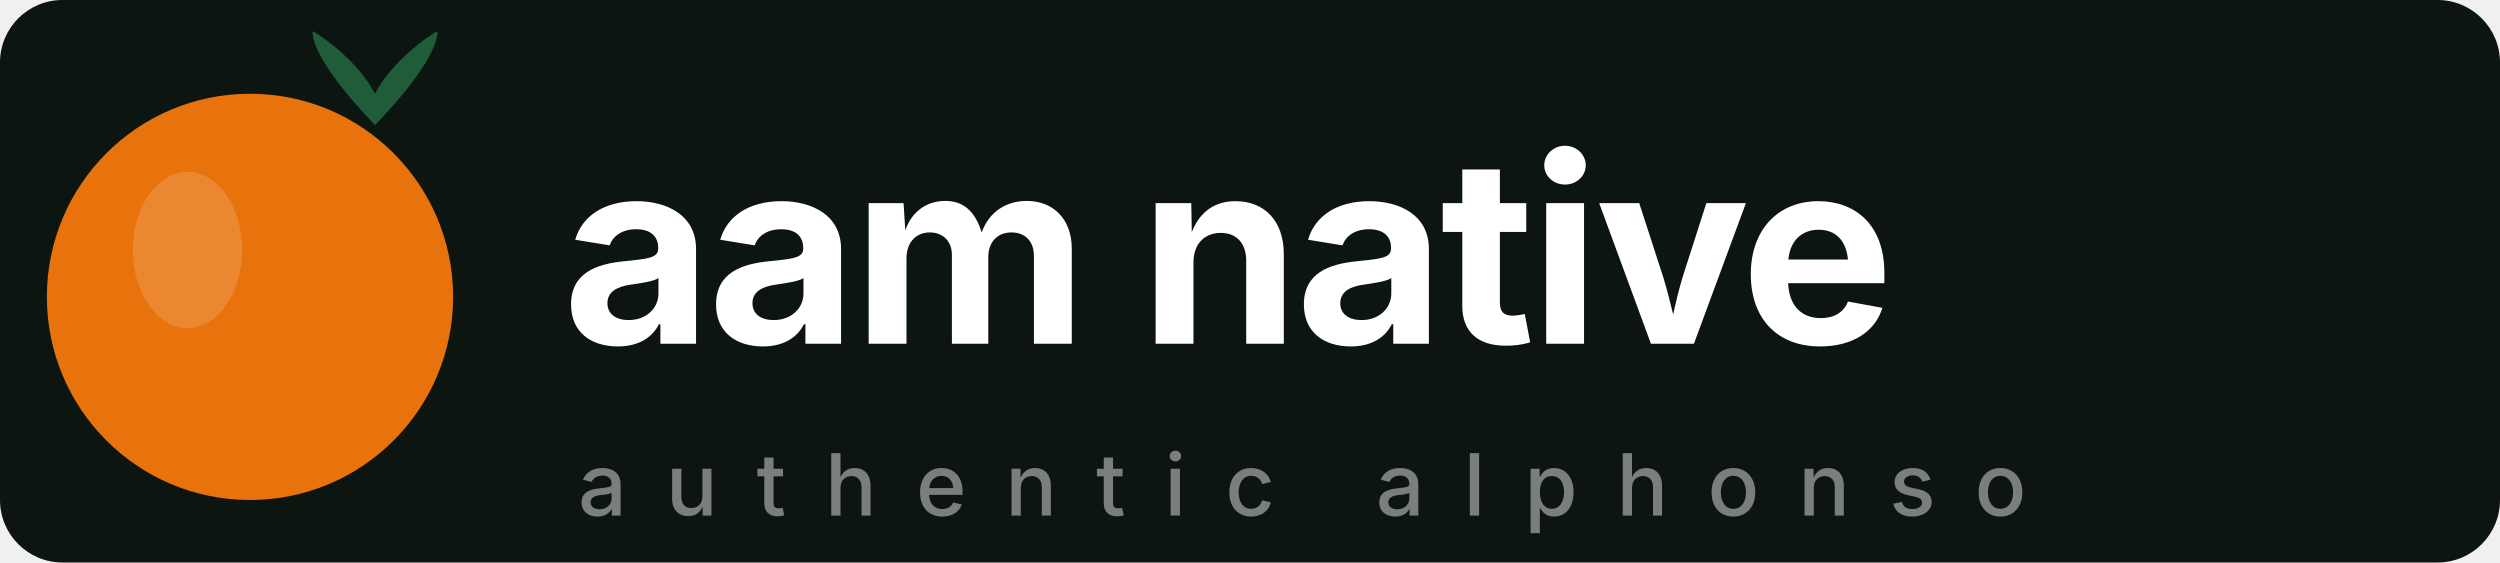
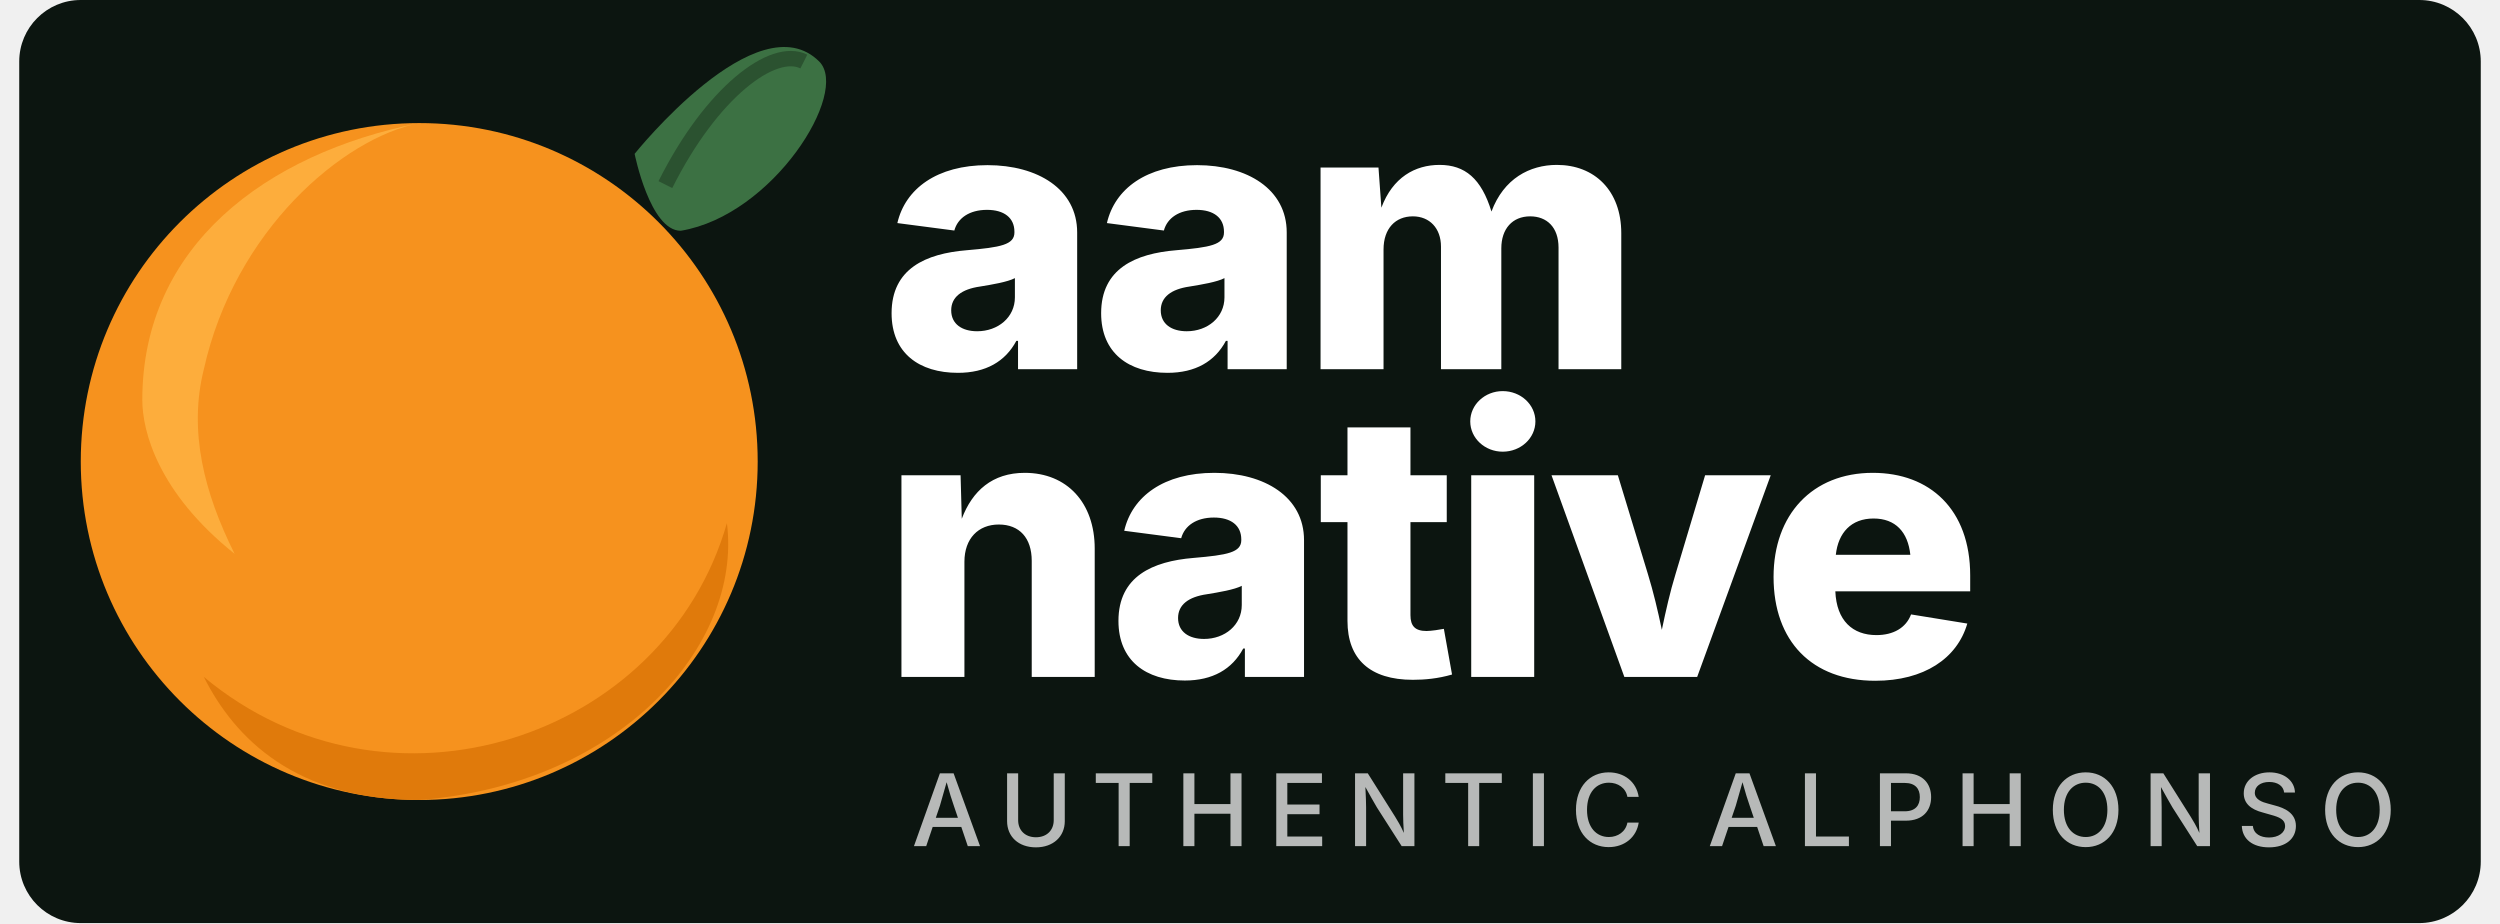
- <svg xmlns="http://www.w3.org/2000/svg" width="320" height="72" viewBox="0 0 160 36" fill="none">
-   <rect width="160" height="36" rx="4" fill="#0C1510" />
-   <circle cx="16" cy="19" r="13" fill="#E8720C" />
-   <path d="M24 8 C24 8 28 4 28 2 C27.5 2.2 25 4 24 6 C23 4 20.5 2.2 20 2 C20 4 24 8 24 8Z" fill="#1F5C3A" />
-   <ellipse cx="12" cy="16" rx="3.5" ry="5" fill="rgba(255,255,255,0.15)" />
-   <text x="36" y="22" font-family="'Plus Jakarta Sans', 'Inter', system-ui, sans-serif" font-weight="700" font-size="16.5" letter-spacing="-0.3" fill="#FFFFFF">aam native</text>
-   <text x="37" y="33" font-family="'Plus Jakarta Sans', 'Inter', system-ui, sans-serif" font-weight="500" font-size="5.5" letter-spacing="2.5" fill="rgba(255,255,255,0.45)">authentic alphonso</text>
+ <svg xmlns="http://www.w3.org/2000/svg" width="130" height="48" viewBox="0 0 160 60" fill="none">
+   <rect width="160" height="60" rx="4" fill="#0C1510" />
+   <g>
+     <circle cx="26" cy="30" r="22" fill="#F6921E" />
+     <path d="M 8 26 C 8 16 16 10 26 8 C 21 9 14 15 12 24 C 11 28 12 32 14 36 C 9 32 8 28 8 26 Z" fill="#FFB443" opacity="0.8" />
+     <path d="M 12 44 C 24 54 42 48 46 34 C 47 42 39 51 26 52 C 18 52 14 48 12 44 Z" fill="#E07A0B" />
+     <path d="M 40 10 C 40 10 48 0 52 4 C 54 6 49 14 43 15 C 41 15 40 10 40 10" fill="#3C7143" />
+     <path d="M 42 12 C 45 6 49 3 51 4" stroke="#2B5230" stroke-width="1" fill="none" />
+   </g>
+   <text x="56" y="24" font-family="'Plus Jakarta Sans', 'Inter', system-ui, sans-serif" font-weight="800" font-size="24" letter-spacing="-0.5" fill="#FFFFFF">aam</text>
+   <text x="56" y="44" font-family="'Plus Jakarta Sans', 'Inter', system-ui, sans-serif" font-weight="800" font-size="24" letter-spacing="-0.5" fill="#FFFFFF">native</text>
+   <text x="58" y="55" font-family="'Plus Jakarta Sans', 'Inter', system-ui, sans-serif" font-weight="500" font-size="6.5" letter-spacing="1.2" fill="rgba(255,255,255,0.7)">AUTHENTIC ALPHONSO</text>
</svg>
